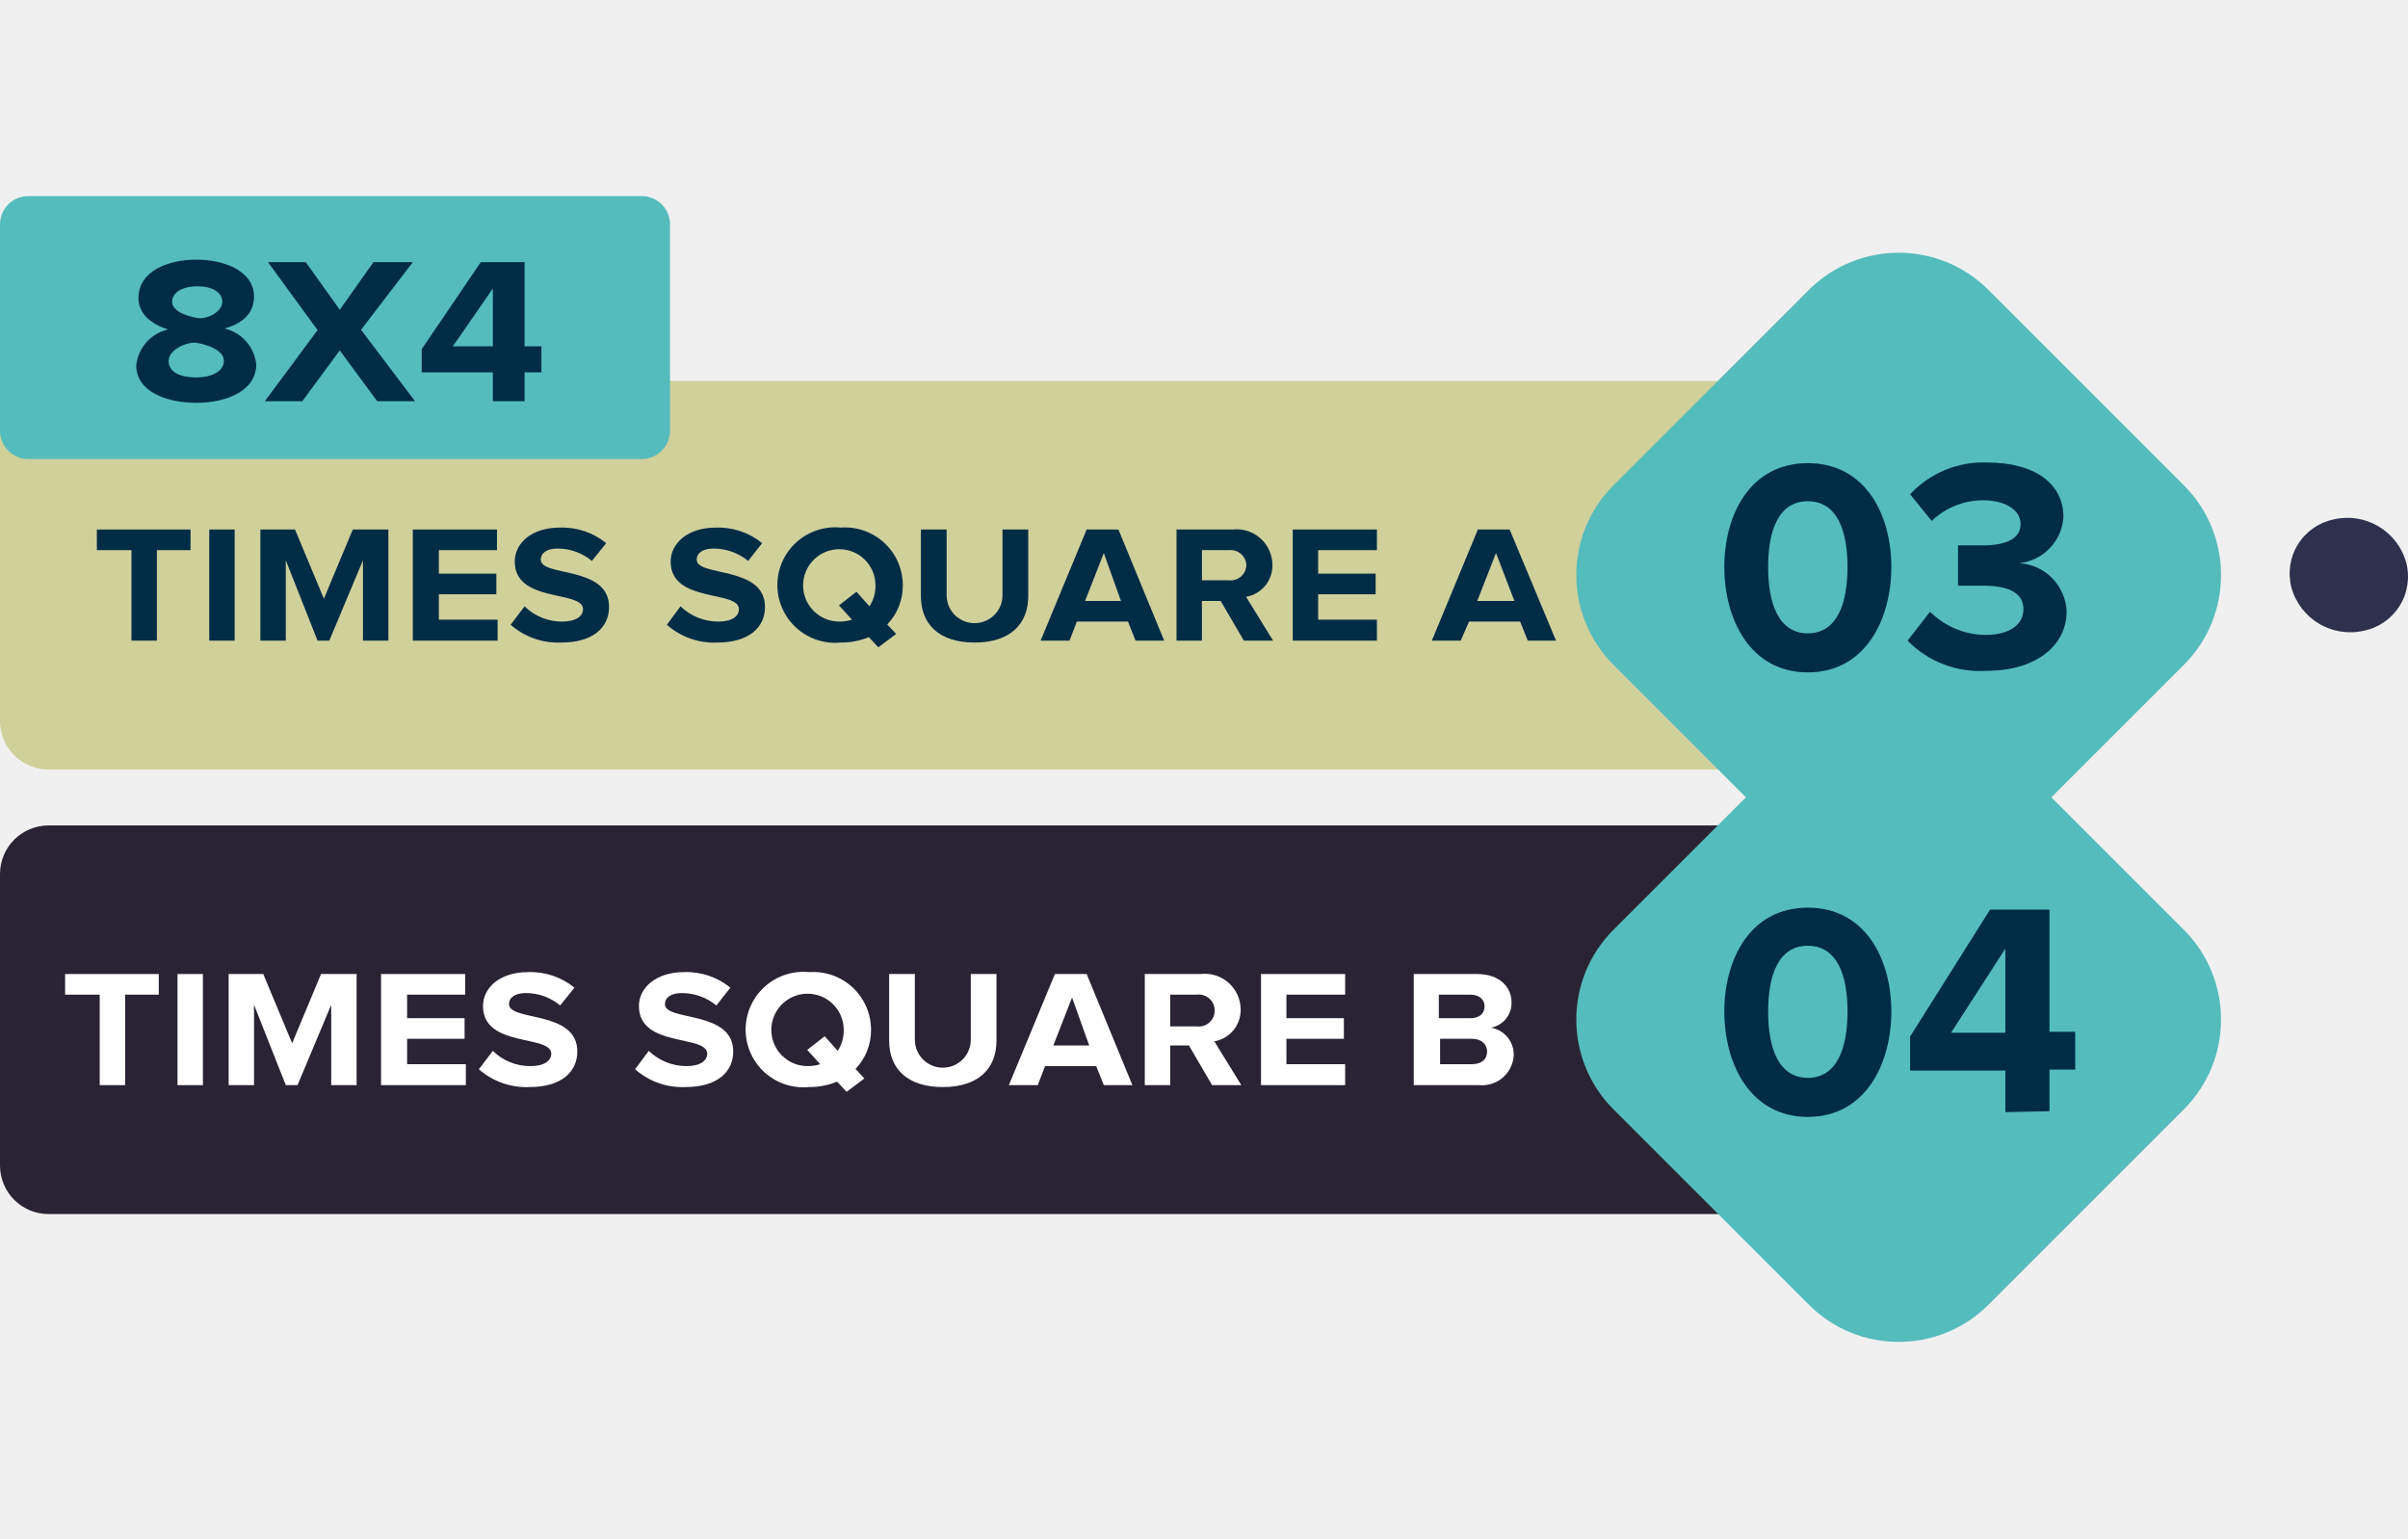
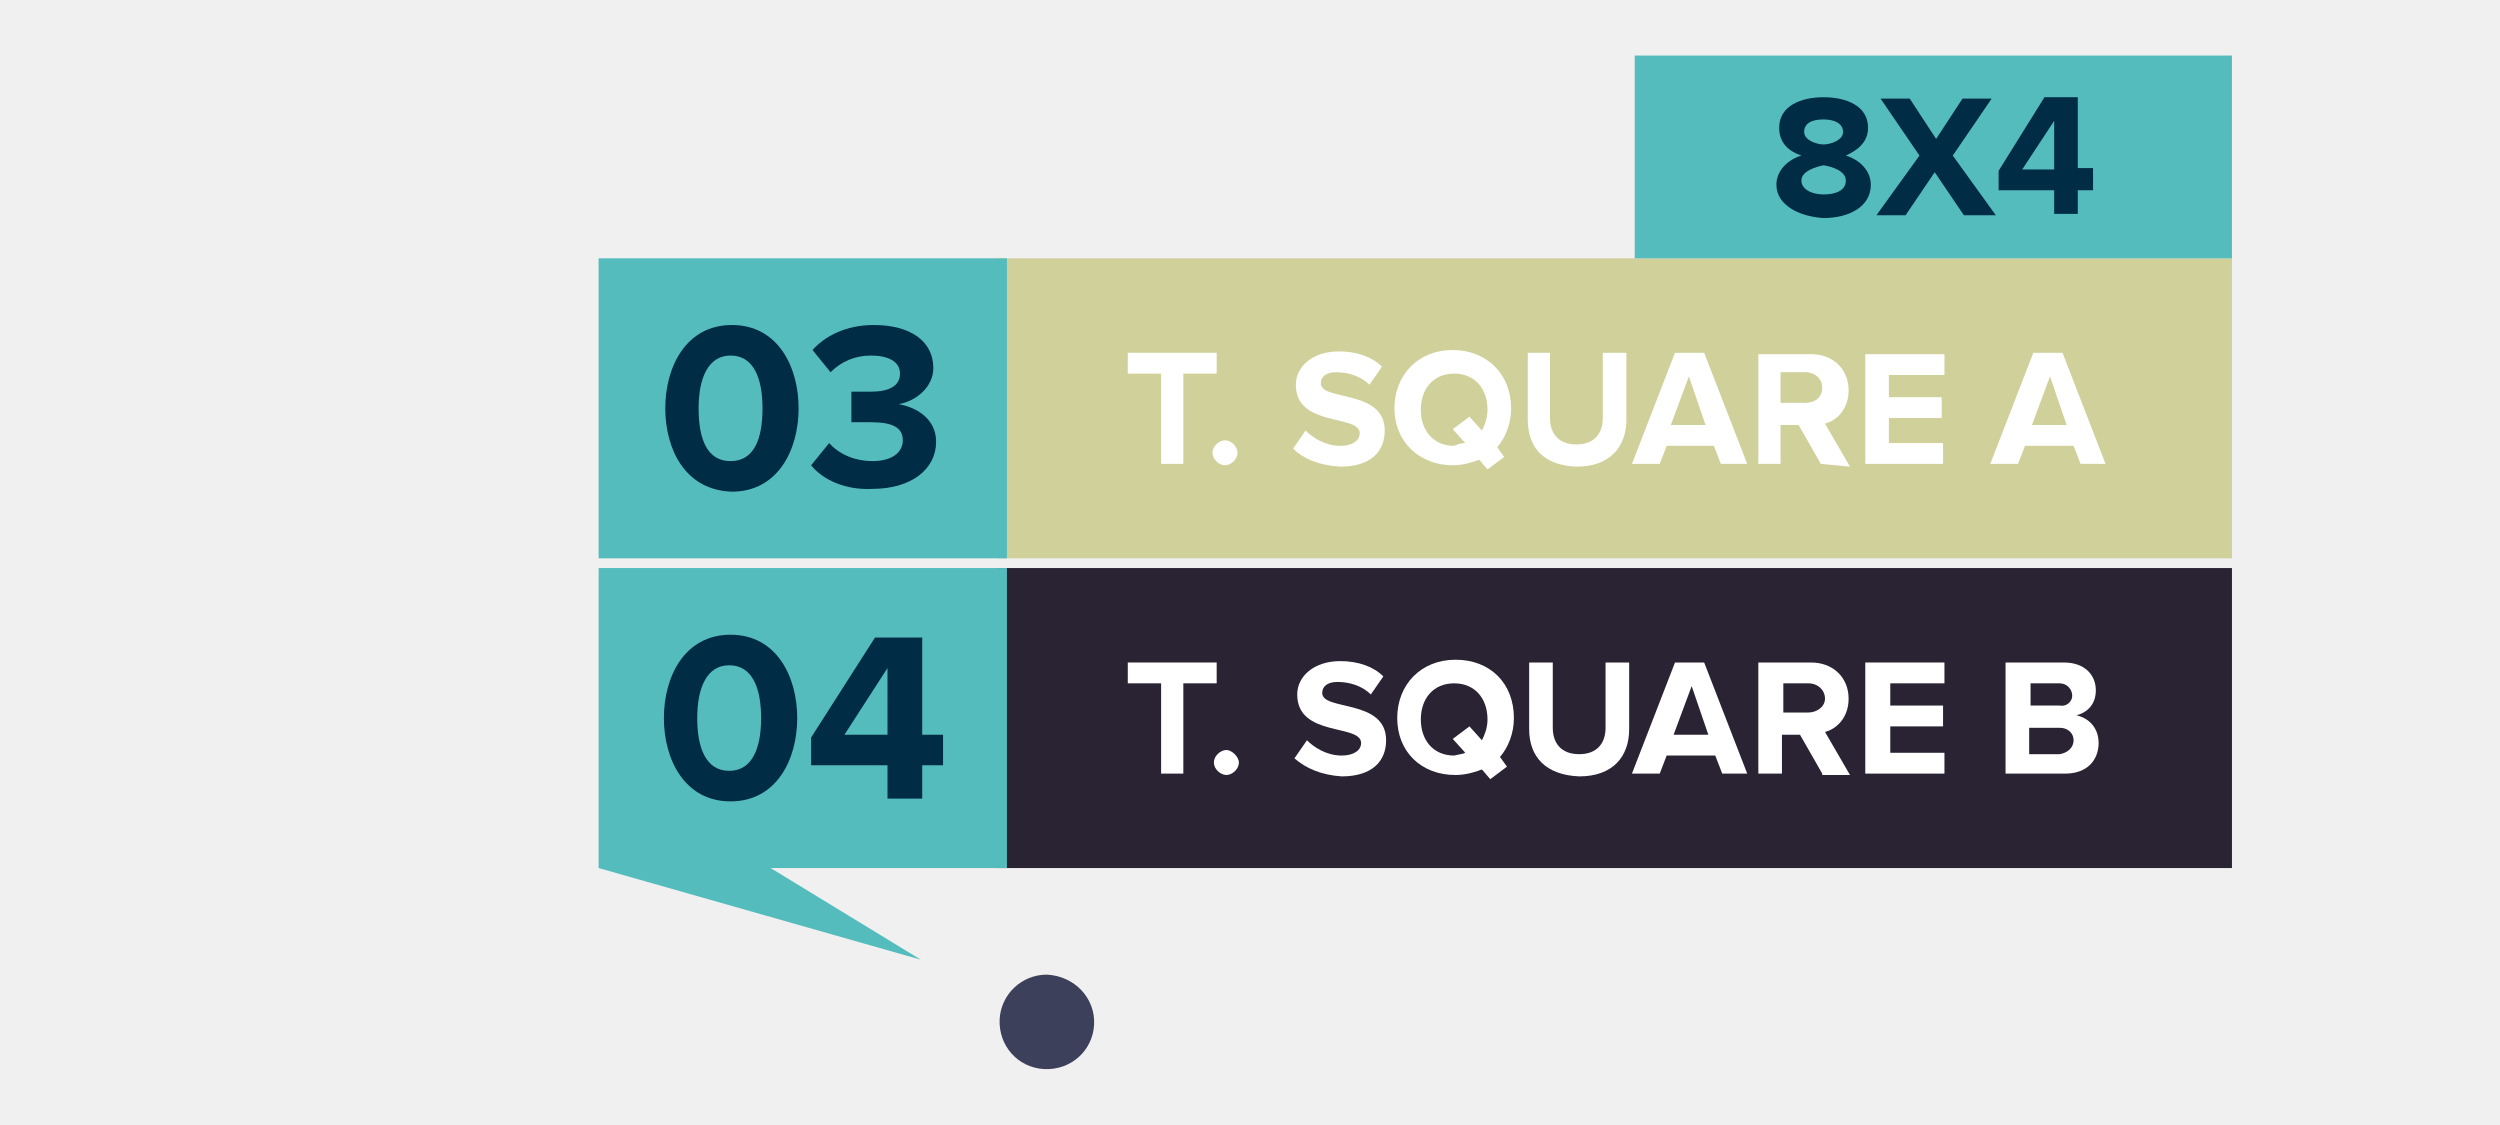
- <svg xmlns="http://www.w3.org/2000/svg" width="150" height="95.826" viewBox="0 0 75.83 36.09">
-   <defs>
-     <style>.cls-1{fill:none;}.cls-2{fill:#d0d09b;}.cls-3{fill:#002c46;}.cls-4{fill:#55bcbd;}.cls-5{fill:#2d314e;}.cls-6{fill:#292333;}.cls-7{fill:#fff;}.cls-8{clip-path:url(#clip-path);}</style>
-     <clipPath id="clip-path">
-       <rect class="cls-1" x="4.05" y="1.64" width="13" height="5" />
-     </clipPath>
-   </defs>
-   <g id="Layer_2" data-name="Layer 2">
-     <g id="Layer_1-2" data-name="Layer 1">
-       <rect class="cls-2" y="5.82" width="56" height="12.24" rx="1.53" />
-       <path class="cls-3" d="M4.14,14V11.15H3.05V10.5H6v.65H4.94V14Z" />
-       <path class="cls-3" d="M6.59,14V10.5h.8V14Z" />
-       <path class="cls-3" d="M11.43,14V11.47L10.37,14H10L9,11.47V14h-.8V10.5H9.29l.91,2.18.91-2.18h1.12V14Z" />
-       <path class="cls-3" d="M13,14V10.5h2.65v.65H13.82v.74h1.81v.65H13.82v.8h1.85V14Z" />
-       <path class="cls-3" d="M16.08,13.5l.44-.58a1.67,1.67,0,0,0,1.19.48c.44,0,.65-.18.65-.39,0-.61-2.15-.18-2.15-1.5,0-.58.53-1.07,1.42-1.07a2.18,2.18,0,0,1,1.46.49l-.45.56a1.68,1.68,0,0,0-1.09-.39c-.33,0-.52.14-.52.35,0,.55,2.15.18,2.15,1.49,0,.64-.5,1.12-1.5,1.12A2.27,2.27,0,0,1,16.08,13.5Z" />
-       <path class="cls-3" d="M21,13.5l.43-.58a1.71,1.71,0,0,0,1.19.48c.45,0,.65-.18.65-.39,0-.61-2.15-.18-2.15-1.5,0-.58.54-1.07,1.42-1.07a2.18,2.18,0,0,1,1.46.49l-.44.56a1.71,1.71,0,0,0-1.09-.39c-.34,0-.53.14-.53.35,0,.55,2.15.18,2.15,1.49,0,.64-.5,1.12-1.5,1.12A2.24,2.24,0,0,1,21,13.5Z" />
-       <path class="cls-3" d="M24.48,12.25a1.82,1.82,0,0,1,2-1.81,1.82,1.82,0,0,1,1.95,1.81,1.75,1.75,0,0,1-.49,1.24l.28.3-.56.42-.3-.32a2.26,2.26,0,0,1-.88.17A1.82,1.82,0,0,1,24.48,12.25Zm2.35,1.09-.41-.45.55-.43.41.46a1.17,1.17,0,0,0,.19-.67,1.14,1.14,0,1,0-1.13,1.15A1.23,1.23,0,0,0,26.83,13.34Z" />
-       <path class="cls-3" d="M29,12.6V10.5h.81v2.07a.88.88,0,0,0,1.76,0V10.5h.81v2.1c0,.86-.55,1.46-1.69,1.46S29,13.46,29,12.6Z" />
-       <path class="cls-3" d="M35.76,14l-.24-.6H33.91l-.23.6h-.91l1.45-3.5h1L36.66,14Zm-1-2.76-.59,1.51H35.3Z" />
-       <path class="cls-3" d="M39.17,14l-.73-1.25h-.59V14h-.8V10.5h1.76a1.13,1.13,0,0,1,1.26,1.12,1,1,0,0,1-.83,1L40.09,14Zm.08-2.38a.5.5,0,0,0-.56-.47h-.84v.95h.84A.5.5,0,0,0,39.25,11.62Z" />
-       <path class="cls-3" d="M40.71,14V10.5h2.65v.65H41.51v.74h1.81v.65H41.51v.8h1.85V14Z" />
-       <path class="cls-3" d="M48.11,14l-.24-.6H46.26L46,14h-.91l1.45-3.5h1L49,14Zm-1-2.76-.59,1.51h1.17Z" />
-       <rect class="cls-4" x="51.44" y="3.59" width="16.7" height="16.7" rx="4" transform="translate(9.07 45.77) rotate(-45)" />
-       <path class="cls-3" d="M54.3,11.68c0-1.64.81-3.27,2.63-3.27s2.63,1.63,2.63,3.27S58.75,15,56.93,15,54.3,13.32,54.3,11.68Zm3.88,0c0-1.17-.34-2.07-1.25-2.07s-1.25.9-1.25,2.07.34,2.09,1.25,2.09S58.18,12.85,58.18,11.68Z" />
-       <path class="cls-3" d="M60.07,14l.71-.91a2.5,2.5,0,0,0,1.75.73c.77,0,1.19-.34,1.19-.81s-.39-.74-1.27-.74l-.79,0V11h.79c.7,0,1.18-.2,1.18-.67s-.52-.75-1.18-.75a2.33,2.33,0,0,0-1.62.65l-.68-.84a3.15,3.15,0,0,1,2.43-1c1.49,0,2.4.66,2.4,1.72a1.56,1.56,0,0,1-1.39,1.45,1.59,1.59,0,0,1,1.49,1.52c0,1.1-1,1.87-2.51,1.87A3.19,3.19,0,0,1,60.07,14Z" />
-       <path class="cls-5" d="M72.16,12.33a1.74,1.74,0,0,1,1.34-2.15,1.92,1.92,0,0,1,2.27,1.35,1.74,1.74,0,0,1-1.34,2.16,1.92,1.92,0,0,1-2.27-1.36" />
-       <rect class="cls-6" y="19.82" width="56" height="12.24" rx="1.53" />
-       <path class="cls-7" d="M3.14,28V25.15H2.05V24.5H5v.65H3.94V28Z" />
-       <path class="cls-7" d="M5.59,28V24.5h.8V28Z" />
-       <path class="cls-7" d="M10.43,28V25.47L9.37,28H9L8,25.47V28h-.8V24.5H8.29l.91,2.18.91-2.18h1.12V28Z" />
-       <path class="cls-7" d="M12,28V24.5h2.65v.65H12.82v.74h1.81v.65H12.82v.8h1.85V28Z" />
-       <path class="cls-7" d="M15.08,27.5l.44-.58a1.67,1.67,0,0,0,1.19.48c.44,0,.65-.18.65-.39,0-.61-2.15-.18-2.15-1.5,0-.58.53-1.07,1.42-1.07a2.18,2.18,0,0,1,1.46.49l-.45.56a1.68,1.68,0,0,0-1.09-.39c-.33,0-.52.14-.52.35,0,.55,2.15.18,2.15,1.49,0,.64-.5,1.12-1.5,1.12A2.27,2.27,0,0,1,15.08,27.5Z" />
-       <path class="cls-7" d="M20,27.5l.43-.58a1.71,1.71,0,0,0,1.19.48c.45,0,.65-.18.65-.39,0-.61-2.15-.18-2.15-1.5,0-.58.54-1.07,1.42-1.07a2.18,2.18,0,0,1,1.46.49l-.44.56a1.71,1.71,0,0,0-1.09-.39c-.34,0-.53.14-.53.35,0,.55,2.15.18,2.15,1.49,0,.64-.5,1.12-1.5,1.12A2.24,2.24,0,0,1,20,27.5Z" />
-       <path class="cls-7" d="M23.48,26.25a1.82,1.82,0,0,1,2-1.81,1.82,1.82,0,0,1,1.95,1.81,1.75,1.75,0,0,1-.49,1.24l.28.3-.56.42-.3-.32a2.26,2.26,0,0,1-.88.17A1.82,1.82,0,0,1,23.48,26.25Zm2.35,1.09-.41-.45.55-.43.41.46a1.17,1.17,0,0,0,.19-.67,1.14,1.14,0,1,0-1.13,1.15A1.23,1.23,0,0,0,25.83,27.34Z" />
-       <path class="cls-7" d="M28,26.6V24.5h.81v2.07a.88.88,0,0,0,1.76,0V24.5h.81v2.1c0,.86-.55,1.46-1.69,1.46S28,27.46,28,26.6Z" />
-       <path class="cls-7" d="M34.76,28l-.24-.6H32.91l-.23.6h-.91l1.45-3.5h1L35.66,28Zm-1-2.76-.59,1.51H34.3Z" />
-       <path class="cls-7" d="M38.17,28l-.73-1.25h-.59V28h-.8V24.5h1.76a1.13,1.13,0,0,1,1.26,1.12,1,1,0,0,1-.83,1L39.09,28Zm.08-2.38a.5.5,0,0,0-.56-.47h-.84v1h.84A.5.5,0,0,0,38.25,25.62Z" />
-       <path class="cls-7" d="M39.71,28V24.5h2.65v.65H40.51v.74h1.81v.65H40.51v.8h1.85V28Z" />
-       <path class="cls-7" d="M44.52,28V24.5h2c.71,0,1.08.42,1.08.89a.79.79,0,0,1-.65.8.86.86,0,0,1,.72.86,1,1,0,0,1-1.09.95Zm2.23-2.48c0-.22-.17-.37-.44-.37h-1v.74h1C46.58,25.89,46.75,25.75,46.75,25.52Zm.08,1.42c0-.22-.17-.4-.48-.4h-1v.8h1C46.65,27.34,46.83,27.19,46.83,26.94Z" />
-       <rect class="cls-4" x="51.44" y="17.59" width="16.7" height="16.7" rx="4" transform="translate(-0.83 49.87) rotate(-45)" />
-       <path class="cls-3" d="M54.3,25.68c0-1.64.81-3.27,2.63-3.27s2.63,1.63,2.63,3.27S58.75,29,56.93,29,54.3,27.32,54.3,25.68Zm3.88,0c0-1.17-.34-2.07-1.25-2.07s-1.25.9-1.25,2.07.34,2.09,1.25,2.09S58.18,26.85,58.18,25.68Z" />
-       <path class="cls-3" d="M63.15,28.85V27.54h-3V26.47l2.52-4h1.87v3.85h.81v1.19h-.81v1.31Zm0-5.15-1.71,2.65h1.71Z" />
-       <rect class="cls-4" width="21.1" height="8.28" rx="0.89" />
-       <g class="cls-8">
-         <path class="cls-3" d="M4.29,5.33a1.3,1.3,0,0,1,1-1.13c-.52-.17-.93-.48-.93-1C4.37,2.35,5.31,2,6.18,2S8,2.35,8,3.17c0,.55-.41.86-.93,1a1.3,1.3,0,0,1,1,1.13c0,.81-.9,1.21-1.88,1.21S4.29,6.14,4.29,5.33Zm2.76-.14c0-.36-.59-.53-.87-.57s-.87.21-.87.57.37.52.87.52S7.05,5.51,7.05,5.19ZM7,3.33c0-.31-.33-.49-.78-.49s-.8.18-.8.49.51.46.8.51S7,3.65,7,3.33Z" />
-         <path class="cls-3" d="M11.88,6.46,10.7,4.86,9.52,6.46H8.34L10,4.22,8.44,2.08H9.63l1.07,1.5,1.06-1.5H13L11.37,4.21l1.7,2.25Z" />
-         <path class="cls-3" d="M15.52,6.46V5.55H13.28V4.82l1.86-2.74h1.38V4.73h.6v.82h-.6v.91Zm0-3.55L14.26,4.73h1.26Z" />
-       </g>
+ <svg xmlns="http://www.w3.org/2000/svg" xmlns:xlink="http://www.w3.org/1999/xlink" version="1.1" id="Layer_1" width="200" height="90" x="0px" y="0px" viewBox="0 0 180 73" style="enable-background:new 0 0 180 73;" xml:space="preserve">
+   <style type="text/css">
+ 	.st0{opacity:0.92;fill:#2D314E;enable-background:new    ;}
+ 	.st1{fill:#D0D09B;}
+ 	.st2{fill:#FFFFFF;}
+ 	.st3{fill:#55BCBD;}
+ 	.st4{fill:#002C46;}
+ 	.st5{fill:#292333;}
+ </style>
+   <g id="_24_julho_novo" transform="translate(200.275 451.873)">
+     <path id="Path_11" class="st0" d="M-121.5-382.1c-0.1,1.9-1.7,3.3-3.6,3.2c-1.9-0.1-3.3-1.7-3.2-3.6c0.1-1.8,1.6-3.2,3.4-3.2   C-122.9-385.6-121.4-384-121.5-382.1z" />
+   </g>
+   <g>
+     <g>
+       <defs>
+         <rect id="SVGID_1_" x="19.4" y="15.7" width="141.3" height="56.9" />
+       </defs>
+       <clipPath id="SVGID_2_">
+         <use xlink:href="#SVGID_1_" style="overflow:visible;" />
+       </clipPath>
    </g>
  </g>
+   <g>
+     <rect x="71.8" y="14.6" class="st1" width="88.9" height="21.6" />
+     <path class="st2" d="M83.6,29.4v-6.5h-2.4v-1.5h6.4v1.5h-2.4v6.5H83.6z" />
+     <path class="st2" d="M87.3,28.6c0-0.5,0.5-0.9,0.9-0.9c0.5,0,0.9,0.5,0.9,0.9c0,0.5-0.5,0.9-0.9,0.9C87.7,29.5,87.3,29,87.3,28.6z" />
+     <path class="st2" d="M93.1,28.3l0.9-1.3c0.5,0.5,1.4,1.1,2.5,1.1c0.9,0,1.4-0.4,1.4-0.9c0-1.4-4.6-0.4-4.6-3.5   c0-1.3,1.2-2.4,3.1-2.4c1.3,0,2.4,0.4,3.1,1.1l-0.9,1.3c-0.6-0.6-1.5-0.9-2.4-0.9c-0.7,0-1.1,0.3-1.1,0.8c0,1.3,4.6,0.4,4.6,3.4   c0,1.5-1,2.6-3.2,2.6C94.9,29.5,93.8,29,93.1,28.3z" />
+     <path class="st2" d="M100.4,25.4c0-2.4,1.7-4.2,4.2-4.2c2.4,0,4.2,1.7,4.2,4.2c0,1.1-0.4,2.1-1,2.8l0.5,0.7l-1.2,0.9l-0.6-0.7   c-0.5,0.2-1.2,0.4-1.9,0.4C102.2,29.5,100.4,27.8,100.4,25.4z M105.5,27.9l-0.9-1l1.2-0.9l0.9,1c0.2-0.4,0.4-0.9,0.4-1.5   c0-1.5-0.9-2.6-2.4-2.6c-1.5,0-2.4,1.1-2.4,2.6c0,1.5,0.9,2.6,2.4,2.6C104.9,28,105.2,27.9,105.5,27.9z" />
+     <path class="st2" d="M110,26.2v-4.8h1.6v4.7c0,1.1,0.6,1.9,1.9,1.9s1.9-0.8,1.9-1.9v-4.7h1.7v4.8c0,2-1.2,3.4-3.6,3.4   C111.1,29.5,110,28.2,110,26.2z" />
+     <path class="st2" d="M123.9,29.4l-0.5-1.3H120l-0.5,1.3h-2l3.1-8h2.1l3.1,8H123.9z M121.6,23.1l-1.3,3.5h2.5L121.6,23.1z" />
+     <path class="st2" d="M131.1,29.4l-1.6-2.8h-1.3v2.8h-1.6v-7.9h3.8c1.6,0,2.7,1.1,2.7,2.6c0,1.4-0.9,2.2-1.7,2.4l1.8,3.1L131.1,29.4   L131.1,29.4z M131.2,23.9c0-0.6-0.5-1.1-1.2-1.1h-1.8V25h1.8C130.7,25,131.2,24.6,131.2,23.9z" />
+     <path class="st2" d="M134.3,29.4v-7.9h5.7v1.5H136v1.6h3.8v1.5H136v1.8h3.9v1.5H134.3z" />
+     <path class="st2" d="M149.8,29.4l-0.5-1.3h-3.5l-0.5,1.3h-2l3.1-8h2.1l3.1,8H149.8z M147.6,23.1l-1.3,3.5h2.5L147.6,23.1z" />
+   </g>
+   <g>
+     <rect x="43.1" y="14.6" class="st3" width="29.4" height="21.6" />
+     <g>
+       <path class="st4" d="M47.9,25.4c0-3,1.5-6,4.8-6c3.3,0,4.8,3,4.8,6s-1.5,6-4.8,6C49.3,31.3,47.9,28.3,47.9,25.4z M54.9,25.4    c0-2.1-0.6-3.8-2.3-3.8c-1.6,0-2.3,1.6-2.3,3.8s0.6,3.8,2.3,3.8S54.9,27.6,54.9,25.4z" />
+       <path class="st4" d="M58.4,29.5l1.3-1.6c0.8,0.9,2,1.3,3.1,1.3c1.4,0,2.2-0.6,2.2-1.5c0-0.9-0.7-1.3-2.3-1.3c-0.5,0-1.3,0-1.4,0    v-2.2c0.2,0,1,0,1.4,0c1.3,0,2.1-0.4,2.1-1.3c0-0.9-0.9-1.3-2.1-1.3c-1.1,0-2.1,0.4-2.9,1.2l-1.3-1.6c0.9-1,2.4-1.8,4.4-1.8    c2.7,0,4.3,1.2,4.3,3.1c0,1.4-1.3,2.4-2.5,2.6c1.2,0.2,2.7,1,2.7,2.7c0,2-1.8,3.4-4.6,3.4C60.8,31.3,59.2,30.5,58.4,29.5z" />
+     </g>
+   </g>
+   <g>
+     <rect x="71.8" y="36.9" class="st5" width="88.9" height="21.6" />
+     <path class="st2" d="M83.6,51.7v-6.5h-2.4v-1.5h6.4v1.5h-2.4v6.5H83.6z" />
+     <path class="st2" d="M87.4,50.9c0-0.5,0.5-0.9,0.9-0.9s0.9,0.5,0.9,0.9c0,0.5-0.5,0.9-0.9,0.9S87.4,51.4,87.4,50.9z" />
+     <path class="st2" d="M93.2,50.6l0.9-1.3c0.5,0.5,1.4,1.1,2.5,1.1c0.9,0,1.4-0.4,1.4-0.9c0-1.4-4.6-0.4-4.6-3.5   c0-1.3,1.2-2.4,3.1-2.4c1.3,0,2.4,0.4,3.1,1.1l-0.9,1.3c-0.6-0.6-1.5-0.9-2.4-0.9c-0.7,0-1.1,0.3-1.1,0.8c0,1.3,4.6,0.4,4.6,3.4   c0,1.5-1,2.6-3.2,2.6C95.1,51.8,94,51.3,93.2,50.6z" />
+     <path class="st2" d="M100.6,47.7c0-2.4,1.7-4.2,4.2-4.2s4.2,1.7,4.2,4.2c0,1.1-0.4,2.1-1,2.8l0.5,0.7l-1.2,0.9l-0.6-0.7   c-0.5,0.2-1.2,0.4-1.9,0.4C102.3,51.8,100.6,50.1,100.6,47.7z M105.5,50.2l-0.9-1l1.2-0.9l0.9,1c0.2-0.4,0.4-0.9,0.4-1.5   c0-1.5-0.9-2.6-2.4-2.6s-2.4,1.1-2.4,2.6s0.9,2.6,2.4,2.6C105.1,50.3,105.3,50.3,105.5,50.2z" />
+     <path class="st2" d="M110.1,48.5v-4.8h1.7v4.7c0,1.1,0.6,1.9,1.9,1.9s1.9-0.8,1.9-1.9v-4.7h1.7v4.8c0,2-1.2,3.4-3.6,3.4   C111.3,51.8,110.1,50.5,110.1,48.5z" />
+     <path class="st2" d="M124,51.7l-0.5-1.3h-3.5l-0.5,1.3h-2l3.1-8h2.1l3.1,8H124z M121.8,45.4l-1.3,3.5h2.5L121.8,45.4z" />
+     <path class="st2" d="M131.2,51.7l-1.6-2.8h-1.3v2.8h-1.7v-8h3.8c1.6,0,2.7,1.1,2.7,2.6c0,1.4-0.9,2.2-1.7,2.4l1.8,3.1H131.2z    M131.4,46.3c0-0.6-0.5-1.1-1.2-1.1h-1.8v2.1h1.8C130.8,47.3,131.4,46.9,131.4,46.3z" />
+     <path class="st2" d="M134.3,51.7v-8h5.7v1.5h-3.9v1.6h3.8v1.5h-3.8v1.9h3.9v1.5H134.3z" />
+     <path class="st2" d="M144.4,51.7v-8h4.2c1.5,0,2.3,0.9,2.3,2c0,1-0.6,1.6-1.4,1.8c0.9,0.2,1.6,0.9,1.6,2c0,1.2-0.8,2.2-2.4,2.2   H144.4z M149.2,46.1c0-0.5-0.4-0.9-0.9-0.9h-2.1v1.6h2.1C148.8,46.9,149.2,46.5,149.2,46.1z M149.3,49.3c0-0.5-0.4-0.9-1-0.9h-2.2   v1.9h2.2C148.9,50.2,149.3,49.8,149.3,49.3z" />
+   </g>
+   <g>
+     <g id="Layer_1-2_13_">
+       <rect x="43.1" y="36.9" class="st3" width="29.4" height="21.6" />
+     </g>
+     <g>
+       <path class="st4" d="M47.8,47.7c0-3,1.5-6,4.8-6c3.3,0,4.8,3,4.8,6s-1.5,6-4.8,6C49.3,53.7,47.8,50.7,47.8,47.7z M54.8,47.7    c0-2.1-0.6-3.8-2.3-3.8c-1.6,0-2.3,1.6-2.3,3.8c0,2.1,0.6,3.8,2.3,3.8S54.8,49.8,54.8,47.7z" />
+       <path class="st4" d="M63.9,53.5v-2.4h-5.5v-2l4.6-7.2h3.4v7h1.5v2.2h-1.5v2.4H63.9z M63.9,44.1l-3.1,4.8h3.1V44.1z" />
+     </g>
+   </g>
+   <g>
+     <g>
+       <rect x="117.7" class="st3" width="43" height="14.6" />
+     </g>
+     <g>
+       <path class="st4" d="M127.9,9.3c0-1,0.8-1.8,1.8-2.1c-0.9-0.3-1.6-0.9-1.6-2c0-1.6,1.6-2.2,3.2-2.2s3.2,0.6,3.2,2.2    c0,1-0.7,1.6-1.6,2c1,0.3,1.8,1.1,1.8,2.1c0,1.6-1.6,2.4-3.4,2.4C129.6,11.6,127.9,10.8,127.9,9.3z M132.9,9c0-0.7-1-1-1.6-1.1    c-0.5,0.1-1.6,0.4-1.6,1.1c0,0.6,0.7,1,1.6,1S132.9,9.7,132.9,9z M132.7,5.5c0-0.6-0.6-0.9-1.4-0.9c-0.9,0-1.4,0.3-1.4,0.9    c0,0.6,0.9,0.9,1.4,0.9C131.8,6.4,132.7,6.1,132.7,5.5z" />
+       <path class="st4" d="M141.4,11.5l-2.1-3.1l-2.1,3.1h-2.1l3.1-4.3l-2.8-4.1h2.1l1.9,2.9l1.9-2.9h2.1l-2.8,4.1l3.1,4.3H141.4z" />
+       <path class="st4" d="M147.9,11.5V9.7h-4V8.3l3.3-5.3h2.4v5.1h1.1v1.6h-1.1v1.7H147.9z M147.9,4.7l-2.3,3.5h2.3V4.7z" />
+     </g>
+   </g>
+   <polygon class="st3" points="43.1,58.5 66.3,65.1 52.7,56.8 " />
</svg>
